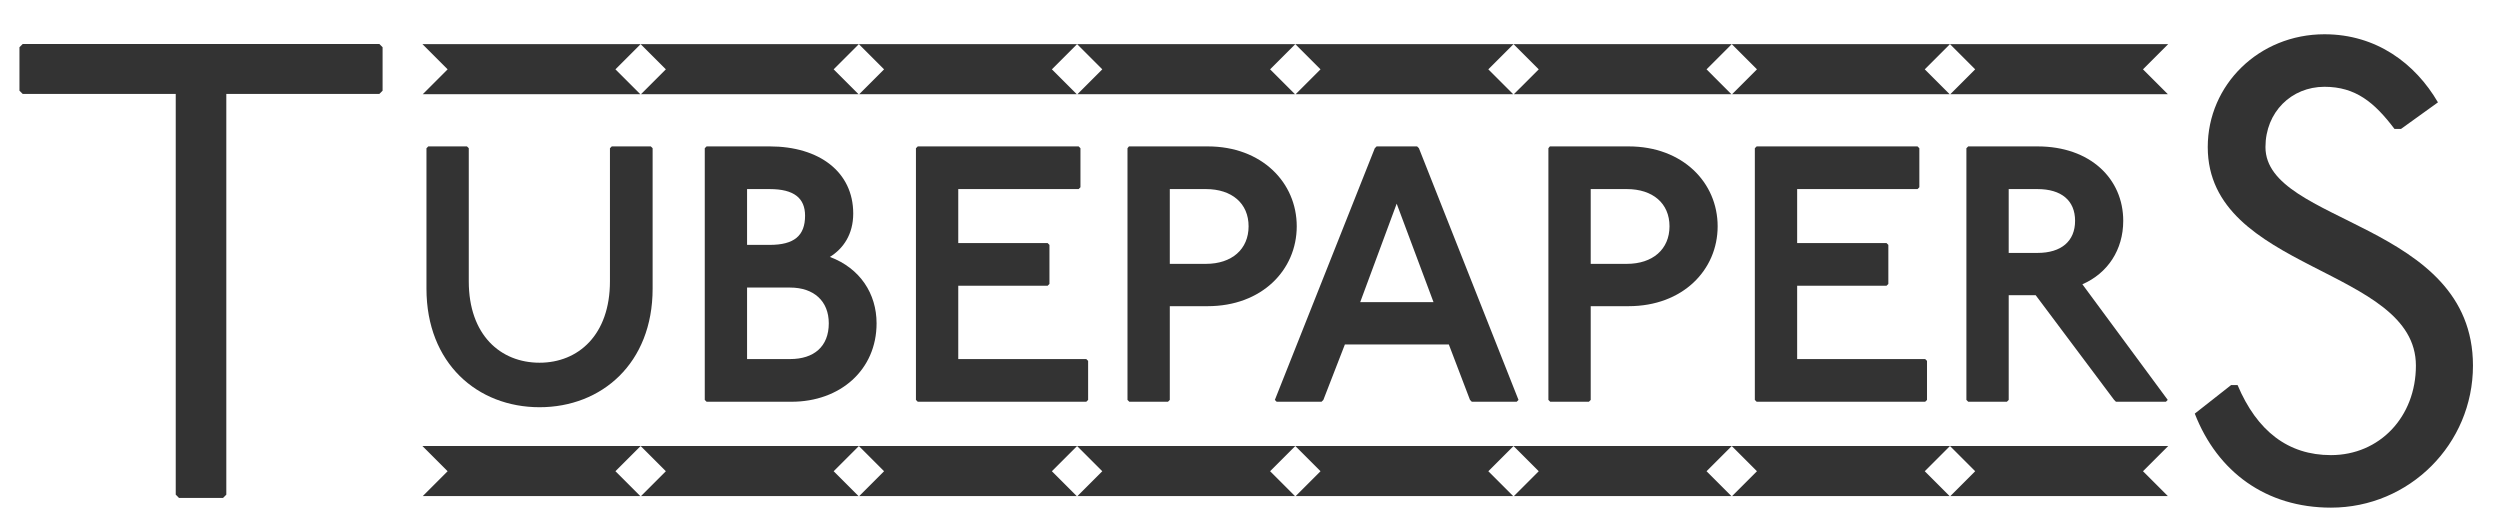
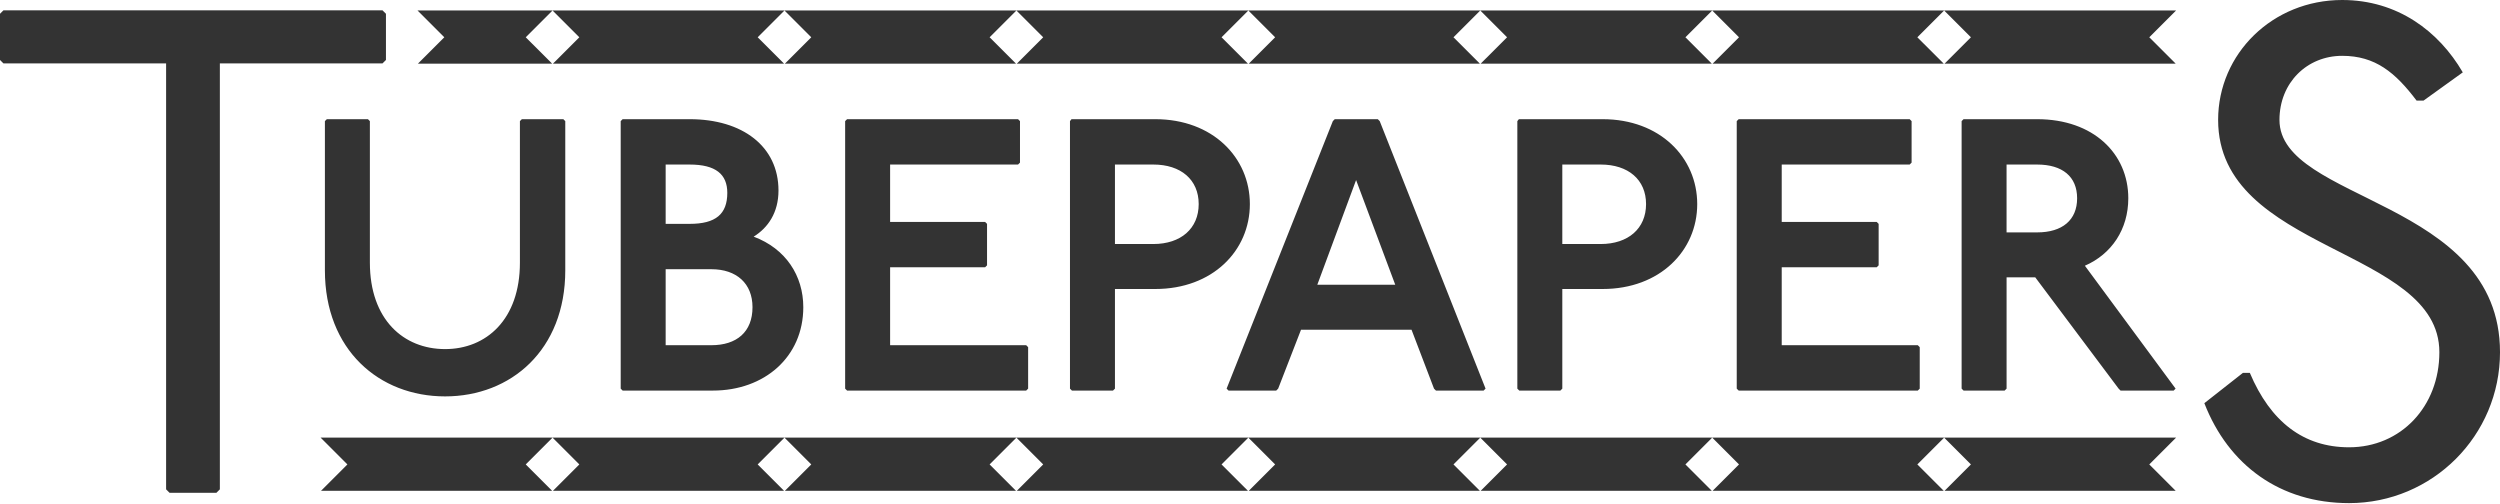
- <svg xmlns="http://www.w3.org/2000/svg" version="1.1" id="Layer_1" x="0px" y="0px" width="493.5px" height="104px" viewBox="0 0 493.5 104" enable-background="new 0 0 493.5 104" xml:space="preserve">
-   <g>
-     <path fill="#333333" d="M74.883,8.684l0.64,0.64V17.9l-0.64,0.64H44.674v79.107l-0.64,0.64H35.33l-0.64-0.64V18.541H4.48L3.84,17.9   V9.324l0.64-0.64H74.883z" />
-   </g>
-   <g>
-     <path fill="#333333" d="M92.177,28.9l0.36,0.36v26.282c0,10.585,6.265,16.058,13.969,16.058c7.633,0,13.897-5.473,13.897-16.058   V29.26l0.36-0.36h7.705l0.36,0.36v27.723c0,14.761-10.081,23.402-22.322,23.402s-22.322-8.641-22.322-23.402V29.26l0.36-0.36   H92.177z" />
-     <path fill="#333333" d="M151.937,28.9c9.793,0,16.49,5.041,16.49,13.249c0,4.104-1.944,6.913-4.608,8.569   c5.976,2.232,9.217,7.272,9.217,13.105c0,9.217-7.201,15.481-16.778,15.481h-16.777l-0.36-0.36V29.26l0.36-0.36H151.937z    M147.472,48.341h4.464c4.825,0,6.985-1.8,6.985-5.76c0-3.457-2.16-5.256-6.985-5.256h-4.464V48.341z M147.472,70.879h8.497   c4.681,0,7.633-2.448,7.633-7.057c0-4.392-2.952-7.057-7.633-7.057h-8.497V70.879z" />
-     <path fill="#333333" d="M212.922,28.9l0.36,0.36v7.705l-0.36,0.36H189.16v10.657h17.642l0.36,0.36v7.705l-0.36,0.36H189.16v14.473   h25.274l0.36,0.36v7.705l-0.36,0.36h-33.267l-0.36-0.36V29.26l0.36-0.36H212.922z" />
-     <path fill="#333333" d="M238.408,28.9c10.657,0,17.569,7.128,17.569,15.77c0,8.641-6.912,15.769-17.569,15.769h-7.489v18.506   l-0.36,0.36h-7.633l-0.36-0.36V29.26l0.288-0.36H238.408z M230.919,52.086h7.129c5.112,0,8.424-2.88,8.424-7.417   c0-4.537-3.312-7.345-8.424-7.345h-7.129V52.086z" />
-     <path fill="#333333" d="M279.736,28.9l0.359,0.36l19.658,49.685l-0.36,0.36h-8.856l-0.36-0.36l-4.176-10.945h-20.522l-4.248,10.945   l-0.359,0.36h-8.857l-0.359-0.36l19.729-49.685l0.359-0.36H279.736z M268.503,59.646h14.474l-7.272-19.442L268.503,59.646z" />
-     <path fill="#333333" d="M321.494,28.9c10.657,0,17.57,7.128,17.57,15.77c0,8.641-6.913,15.769-17.57,15.769h-7.488v18.506   l-0.36,0.36h-7.632l-0.36-0.36V29.26l0.288-0.36H321.494z M314.006,52.086h7.129c5.112,0,8.425-2.88,8.425-7.417   c0-4.537-3.312-7.345-8.425-7.345h-7.129V52.086z" />
-     <path fill="#333333" d="M378.52,28.9l0.36,0.36v7.705l-0.36,0.36h-23.762v10.657h17.642l0.36,0.36v7.705l-0.36,0.36h-17.642v14.473   h25.274l0.36,0.36v7.705l-0.36,0.36h-33.267l-0.36-0.36V29.26l0.36-0.36H378.52z" />
-     <path fill="#333333" d="M402.205,28.9c10.441,0,16.922,6.409,16.922,14.689c0,5.76-3.097,10.369-8.065,12.529l16.85,22.826   l-0.359,0.36h-9.865l-0.36-0.36l-15.481-20.666h-5.328v20.666l-0.36,0.36h-7.632l-0.36-0.36V29.26l0.36-0.36H402.205z    M396.517,49.926h5.688c4.681,0,7.417-2.304,7.417-6.336c0-4.033-2.736-6.265-7.417-6.265h-5.688V49.926z" />
-   </g>
-   <g>
-     <path fill="#333333" d="M472.674,25.453c-3.968-5.248-7.68-8.32-13.824-8.32c-6.528,0-11.648,4.992-11.648,11.904   c0,15.233,40.961,14.721,40.961,43.138c0,15.489-12.544,28.033-28.033,28.033c-12.8,0-22.4-7.04-26.881-18.561l7.168-5.632h1.281   c3.84,9.088,9.984,13.825,18.432,13.825c9.602,0,16.77-7.553,16.77-17.665c0-19.457-41.09-18.561-41.09-43.138   c0-12.289,10.112-22.273,23.041-22.273c10.24,0,17.921,5.76,22.4,13.441l-7.296,5.248H472.674z" />
-   </g>
-   <polygon fill="#333333" points="83.386,8.712 88.361,13.688 83.458,18.59 126.39,18.59 121.486,13.688 126.462,8.712   131.438,13.688 126.535,18.59 169.467,18.59 164.563,13.688 169.54,8.712 174.515,13.688 169.612,18.59 212.543,18.59   207.64,13.688 212.616,8.712 217.592,13.688 212.689,18.59 255.621,18.59 250.717,13.688 255.693,8.712 260.669,13.688   255.766,18.59 298.697,18.59 293.794,13.688 298.77,8.712 303.746,13.688 298.842,18.59 341.773,18.59 336.871,13.688   341.847,8.712 346.823,13.688 341.92,18.59 384.85,18.59 379.947,13.688 384.923,8.712 389.899,13.688 384.996,18.59 427.928,18.59   423.024,13.688 428,8.712 428,8.712 83.385,8.712 83.385,8.713 " />
-   <polygon fill="#333333" points="83.386,88.046 88.361,93.021 83.458,97.924 126.39,97.924 121.486,93.021 126.462,88.046   131.438,93.021 126.535,97.924 169.467,97.924 164.563,93.021 169.54,88.046 174.515,93.021 169.612,97.924 212.543,97.924   207.64,93.021 212.616,88.046 217.592,93.021 212.689,97.924 255.621,97.924 250.717,93.021 255.693,88.046 260.669,93.021   255.766,97.924 298.697,97.924 293.794,93.021 298.77,88.046 303.746,93.021 298.842,97.924 341.773,97.924 336.871,93.021   341.847,88.046 346.823,93.021 341.92,97.924 384.85,97.924 379.947,93.021 384.923,88.046 389.899,93.021 384.996,97.924   427.928,97.924 423.024,93.021 428,88.046 428,88.045 83.385,88.045 83.385,88.046 " />
+ <svg xmlns="http://www.w3.org/2000/svg" width="464.323" height="93.443" viewBox="23.84 0 464.323 93.443" enable-background="new 23.84 0 464.323 93.443">
+   <path fill="#333" d="M472.674 18.689c-3.968-5.248-7.68-8.32-13.824-8.32-6.527 0-11.647 4.992-11.647 11.904 0 15.233 40.961 14.721 40.961 43.137 0 15.49-12.544 28.033-28.033 28.033-12.8 0-22.399-7.039-26.881-18.561l7.168-5.631h1.281c3.84 9.088 9.983 13.824 18.432 13.824 9.603 0 16.771-7.553 16.771-17.666 0-19.457-41.091-18.561-41.091-43.137-.001-12.288 10.111-22.272 23.04-22.272 10.24 0 17.921 5.76 22.4 13.441l-7.296 5.248h-1.281zM402.205 22.136c10.441 0 16.922 6.409 16.922 14.689 0 5.76-3.097 10.369-8.064 12.529l16.85 22.826-.359.361h-9.865l-.359-.361-15.481-20.667h-5.328v20.667l-.359.361h-7.632l-.36-.361v-49.684l.36-.36h13.675zm-5.688 21.026h5.688c4.681 0 7.417-2.304 7.417-6.336 0-4.033-2.736-6.265-7.417-6.265h-5.688v12.601zM378.52 22.136l.36.36v7.705l-.36.36h-23.762v10.657h17.642l.359.36v7.705l-.359.36h-17.643v14.472h25.274l.36.361v7.705l-.36.359h-33.267l-.361-.359v-49.685l.361-.36h31.756zM321.494 22.136c10.656 0 17.57 7.128 17.57 15.77 0 8.641-6.914 15.77-17.57 15.77h-7.488v18.506l-.359.359h-7.633l-.359-.359v-49.686l.287-.36h15.552zm-7.488 23.186h7.129c5.112 0 8.426-2.88 8.426-7.417s-3.312-7.345-8.426-7.345h-7.129v14.762zM279.736 22.136l.359.36 19.657 49.686-.36.359h-8.855l-.359-.359-4.177-10.945h-20.522l-4.248 10.945-.358.359h-8.856l-.359-.359 19.729-49.686.359-.36h7.99zm-11.233 30.747h14.474l-7.271-19.443-7.203 19.443zM238.408 22.136c10.656 0 17.568 7.128 17.568 15.77 0 8.641-6.912 15.77-17.568 15.77h-7.489v18.506l-.36.359h-7.633l-.36-.359v-49.686l.288-.36h15.554zm-7.489 23.186h7.129c5.112 0 8.425-2.88 8.425-7.417s-3.312-7.345-8.425-7.345h-7.129v14.762zM212.922 22.136l.36.36v7.705l-.36.36h-23.762v10.657h17.642l.36.36v7.705l-.36.36h-17.642v14.472h25.274l.36.361v7.705l-.36.359h-33.267l-.36-.359v-49.685l.36-.36h31.755zM151.937 22.136c9.793 0 16.49 5.041 16.49 13.249 0 4.104-1.944 6.913-4.608 8.569 5.976 2.232 9.217 7.272 9.217 13.105 0 9.217-7.201 15.482-16.778 15.482h-16.777l-.36-.361v-49.684l.36-.36h12.456zm-4.465 19.441h4.464c4.825 0 6.985-1.8 6.985-5.76 0-3.457-2.16-5.256-6.985-5.256h-4.464v11.016zm0 22.538h8.497c4.681 0 7.633-2.447 7.633-7.057 0-4.393-2.952-7.057-7.633-7.057h-8.497v14.114zM92.177 22.136l.36.36v26.282c0 10.585 6.265 16.058 13.969 16.058 7.633 0 13.897-5.473 13.897-16.058v-26.282l.36-.36h7.705l.36.36v27.723c0 14.762-10.081 23.403-22.322 23.403s-22.322-8.641-22.322-23.403v-27.723l.36-.36h7.633zM94.883 1.92l.64.64v8.576l-.64.64h-30.209v79.107l-.64.641h-8.704l-.64-.641v-79.106h-30.21l-.64-.641v-8.576l.64-.64h70.403z" />
+   <path fill="#333" d="M83.386 81.281l4.975 4.977-4.903 4.902h42.932l-4.904-4.902 4.976-4.977 4.976 4.977-4.903 4.902h42.932l-4.904-4.902 4.977-4.977 4.975 4.977-4.903 4.902h42.931l-4.903-4.902 4.976-4.977 4.976 4.977-4.903 4.902h42.932l-4.904-4.902 4.976-4.977 4.976 4.977-4.903 4.902h42.931l-4.903-4.902 4.976-4.977 4.976 4.977-4.904 4.902h42.931l-4.902-4.902 4.977-4.977 4.975 4.977-4.903 4.902h42.93l-4.903-4.902 4.976-4.977 4.975 4.977-4.902 4.902h42.932l-4.904-4.902 4.976-4.977h-344.615z" />
+   <path fill="#333" d="M101.386 1.948l4.975 4.976-4.903 4.902h24.932l-4.904-4.902 4.976-4.976 4.976 4.976-4.903 4.902h42.932l-4.904-4.902 4.977-4.976 4.975 4.976-4.903 4.902h42.931l-4.903-4.902 4.976-4.976 4.976 4.976-4.903 4.902h42.932l-4.904-4.902 4.976-4.976 4.976 4.976-4.903 4.902h42.931l-4.903-4.902 4.976-4.976 4.976 4.976-4.904 4.902h42.931l-4.902-4.902 4.977-4.976 4.975 4.976-4.903 4.902h42.93l-4.903-4.902 4.976-4.976 4.975 4.976-4.902 4.902h42.932l-4.904-4.902 4.976-4.976h-326.615v.001z" />
</svg>
